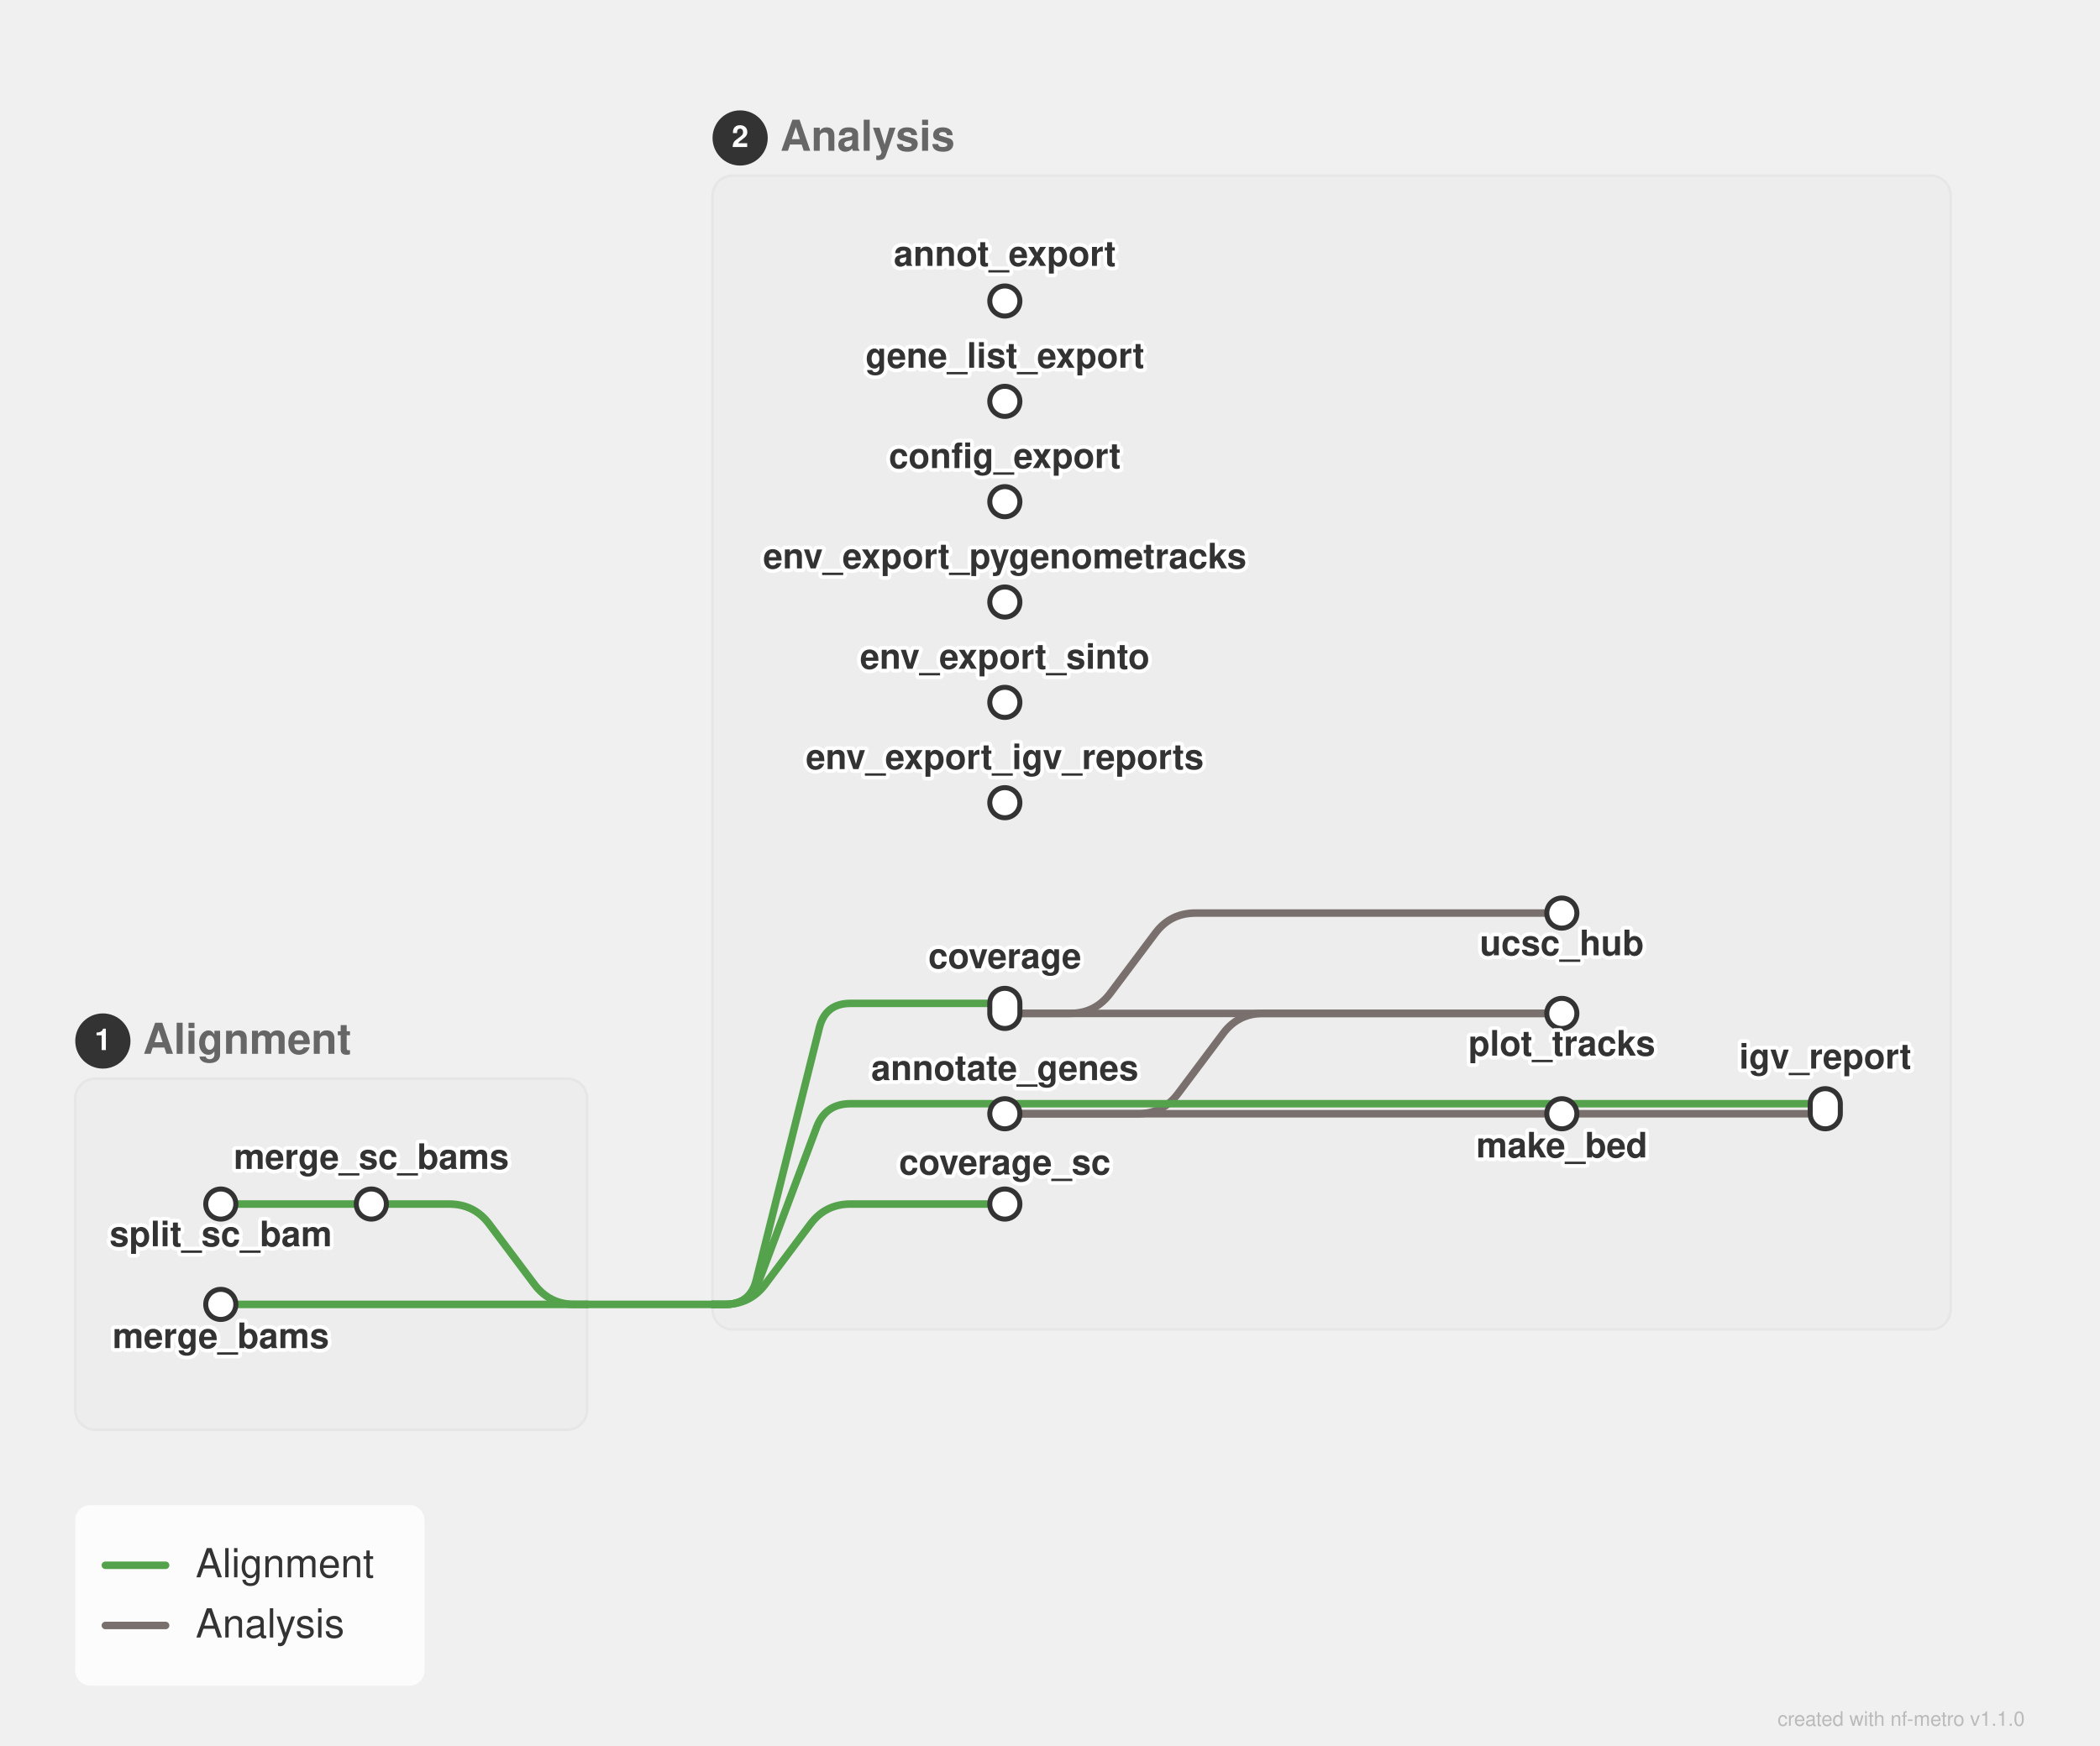
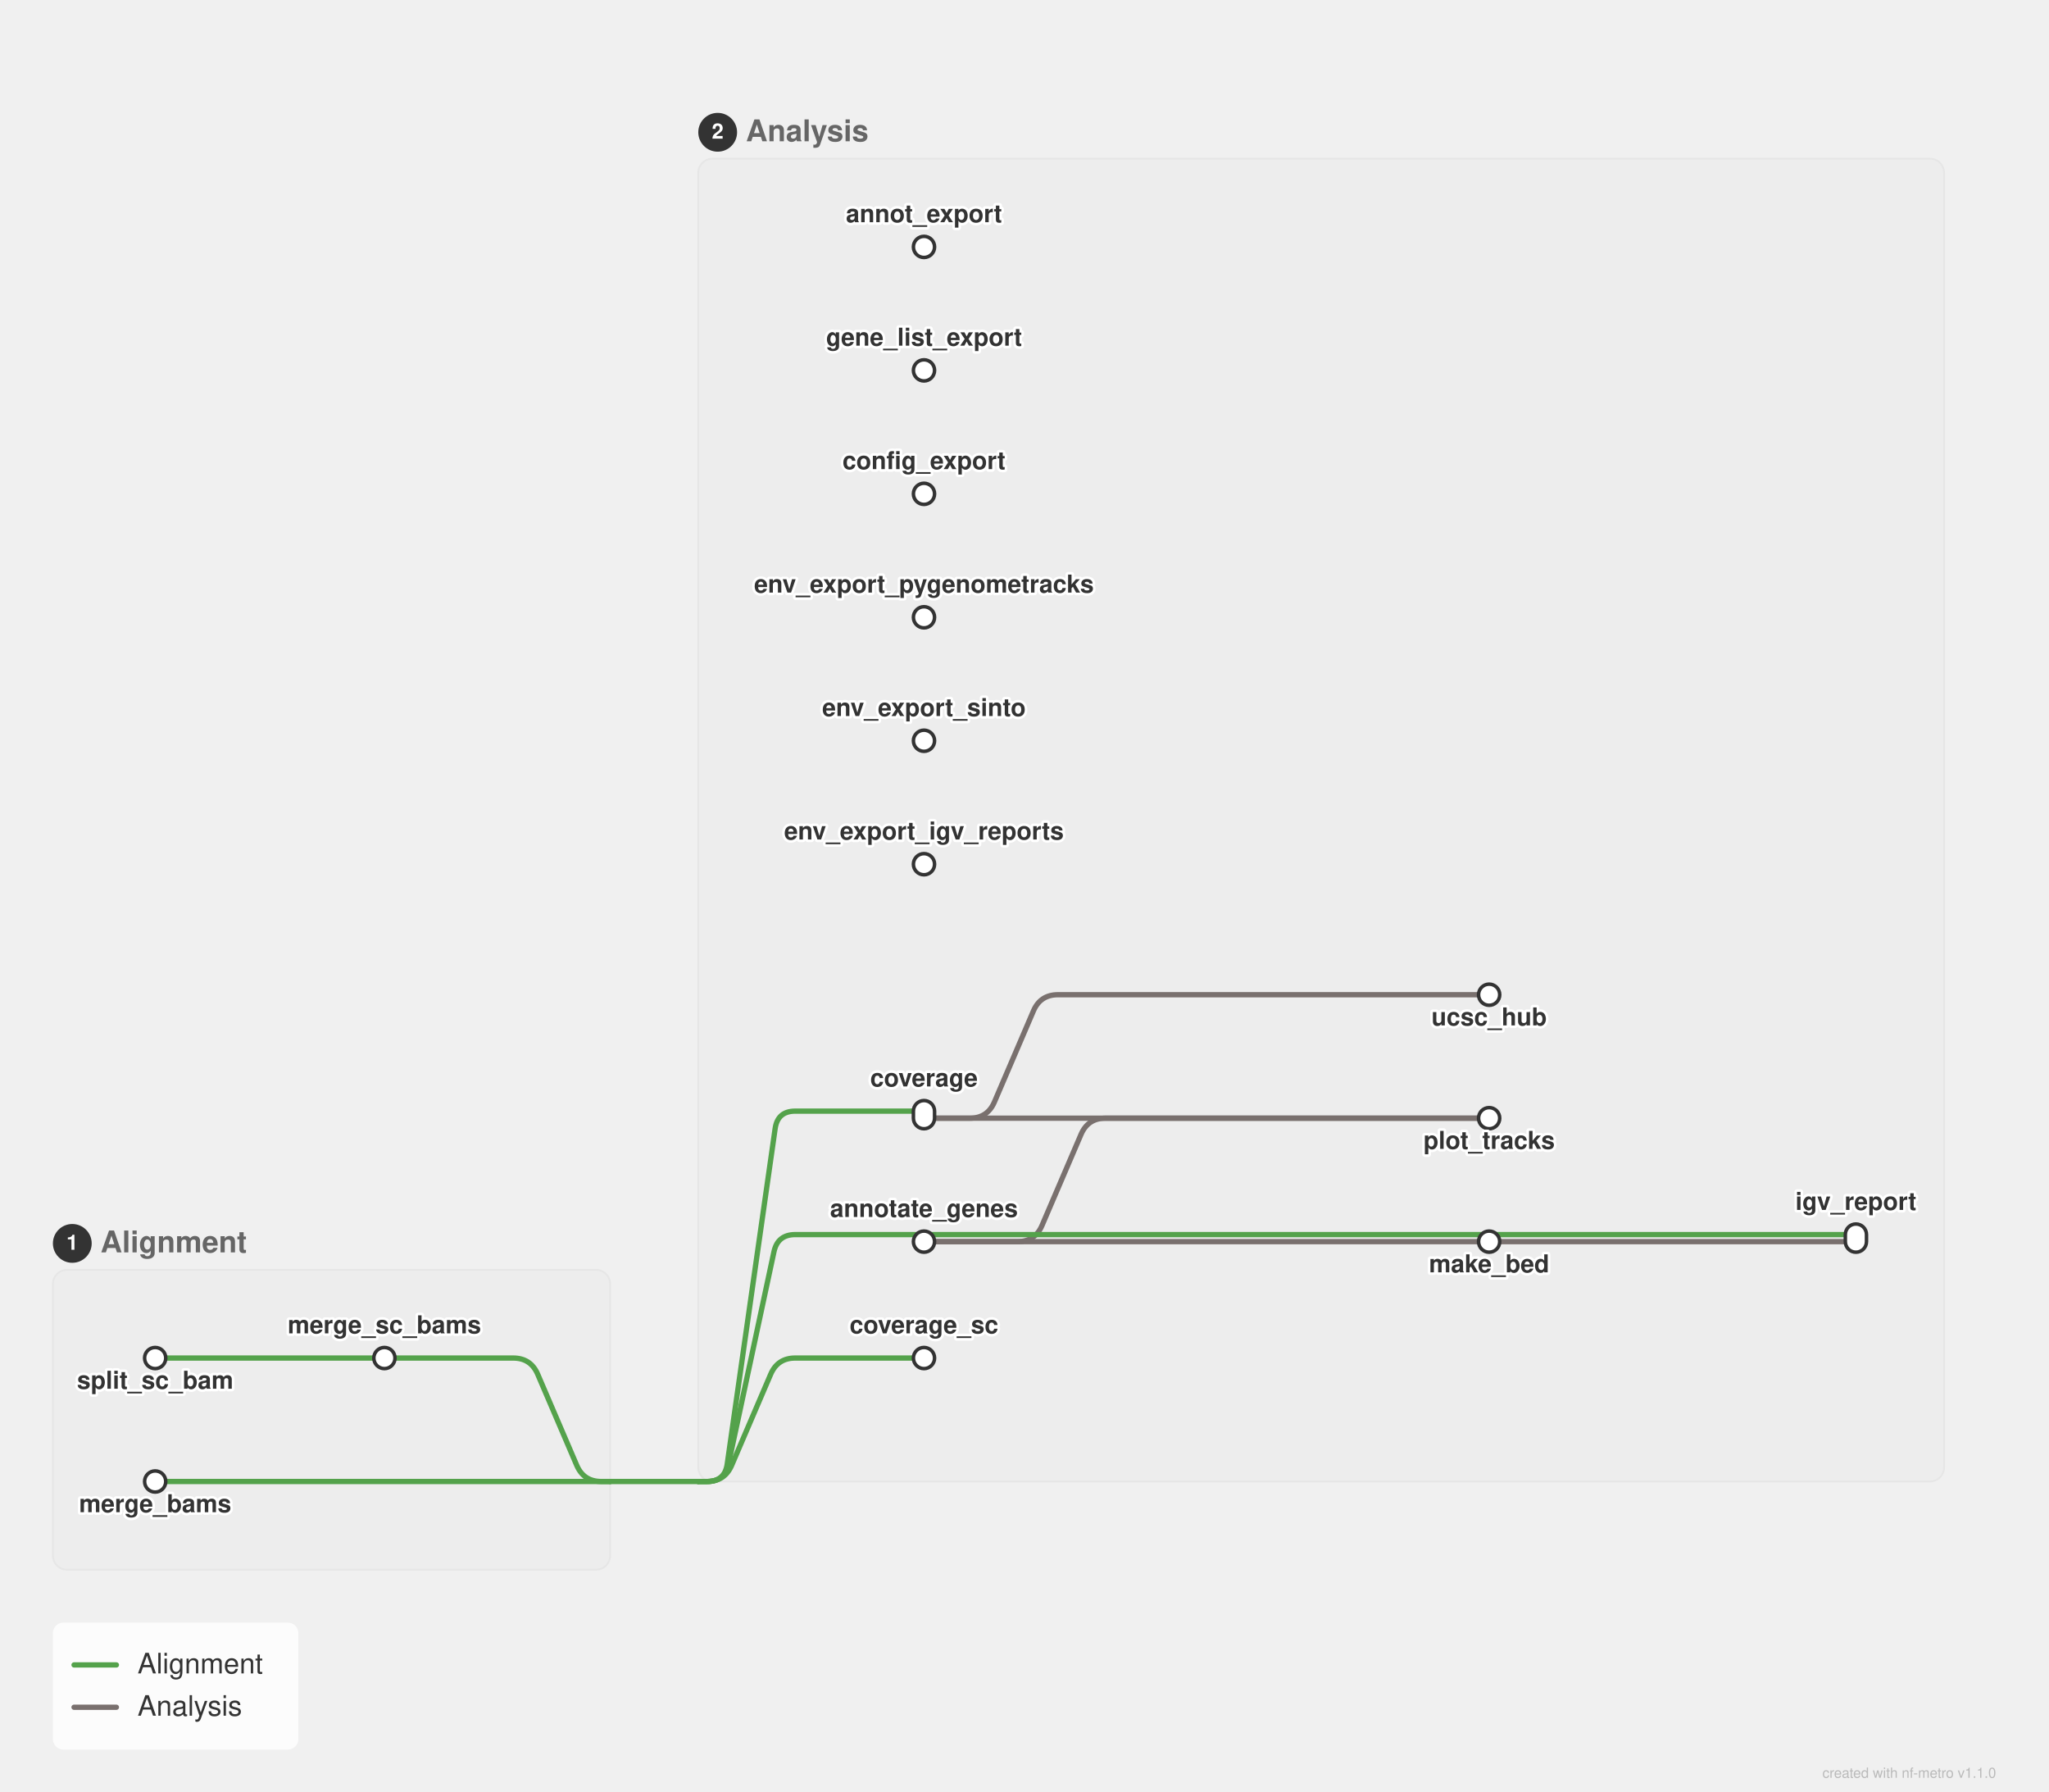
- <svg xmlns="http://www.w3.org/2000/svg" width="837" height="696" viewBox="0 0 837 696">
+ <svg xmlns="http://www.w3.org/2000/svg" width="1162" height="1016" viewBox="0 0 1162 1016">
  <defs>
</defs>
  <style>.nf-metro-title { fill: var(--nfm-map-title-color, #111111); }
.nf-metro-station-label { fill: var(--nfm-map-label-color, #333333); }
.nf-metro-section-box { fill: var(--nfm-map-section-fill, #ededed); stroke: var(--nfm-map-section-stroke, #e6e6e6); }
.nf-metro-section-label { fill: var(--nfm-map-section-label-color, #666666); }
.nf-metro-group-label { fill: var(--nfm-map-section-label-color, #666666); }
.nf-metro-group-underline { stroke: var(--nfm-map-section-label-color, #666666); }
.nf-metro-legend-bg { fill: var(--nfm-map-legend-bg, rgba(255, 255, 255, 0.8)); }
.nf-metro-legend-text { fill: var(--nfm-map-legend-text-color, #333333); }
.nf-metro-marker-stroke { stroke: var(--nfm-map-marker-stroke, #333333); }
.nf-metro-label-halo { fill: var(--nfm-map-bg, #ffffff); stroke: var(--nfm-map-bg, #ffffff); }</style>
  <style>@media (prefers-color-scheme: dark) {
    .nf-metro-section-label { fill: #d0d0d0; }
    .nf-metro-section-num-circle { fill: #777777; }
    .nf-metro-title { fill: #ffffff; }
}
</style>
-   <rect x="30.0" y="430.0" width="204.0" height="140.0" rx="8" ry="8" fill="#ededed" stroke="#e6e6e6" stroke-width="1.0" class="nf-metro-section-box" data-section-id="align" data-section-lines="align" />
-   <circle cx="41.0" cy="415.0" r="11" fill="#333333" class="nf-metro-section-num-circle" data-section-id="align" />
-   <text x="41.0" y="415.0" font-size="12" fill="#ffffff" font-family="'Helvetica Neue', Helvetica, Arial, sans-serif" font-weight="bold" text-anchor="middle" dy="0.3em" data-section-id="align">1</text>
-   <text x="57.0" y="415.0" font-size="17.0" fill="#666666" font-family="'Helvetica Neue', Helvetica, Arial, sans-serif" font-weight="bold" dy="0.3em" class="nf-metro-section-label" data-section-id="align">Alignment</text>
-   <rect x="284.0" y="70.0" width="493.5" height="460.0" rx="8" ry="8" fill="#ededed" stroke="#e6e6e6" stroke-width="1.0" class="nf-metro-section-box" data-section-id="generic" data-section-lines="align,generic" />
-   <circle cx="295.0" cy="55.0" r="11" fill="#333333" class="nf-metro-section-num-circle" data-section-id="generic" />
-   <text x="295.0" y="55.0" font-size="12" fill="#ffffff" font-family="'Helvetica Neue', Helvetica, Arial, sans-serif" font-weight="bold" text-anchor="middle" dy="0.3em" data-section-id="generic">2</text>
-   <text x="311.0" y="55.0" font-size="17.0" fill="#666666" font-family="'Helvetica Neue', Helvetica, Arial, sans-serif" font-weight="bold" dy="0.3em" class="nf-metro-section-label" data-section-id="generic">Analysis</text>
-   <path d="M400.5,404.0 L622.5,404.0" stroke="#79706E" stroke-width="3.0" stroke-linecap="round" class="metro-line-generic" data-line-id="generic" />
-   <path d="M400.5,404.0 L426.5,404.0 Q436.5,404.0,442.5,396.0 L460.5,372.0 Q466.5,364.0,476.5,364.0 L622.5,364.0" stroke="#79706E" stroke-width="3.0" fill="none" stroke-linecap="round" stroke-linejoin="round" class="metro-line-generic" data-line-id="generic" />
-   <path d="M400.5,444.0 L453.5,444.0 Q463.5,444.0,469.5,436.0 L487.5,412.0 Q493.5,404.0,503.5,404.0 L622.5,404.0" stroke="#79706E" stroke-width="3.0" fill="none" stroke-linecap="round" stroke-linejoin="round" class="metro-line-generic" data-line-id="generic" />
-   <path d="M400.5,444.0 L622.5,444.0" stroke="#79706E" stroke-width="3.0" stroke-linecap="round" class="metro-line-generic" data-line-id="generic" />
-   <path d="M622.5,444.0 L727.5,444.0" stroke="#79706E" stroke-width="3.0" stroke-linecap="round" class="metro-line-generic" data-line-id="generic" />
-   <path d="M88.0,480.0 L148.0,480.0" stroke="#54A24B" stroke-width="3.0" stroke-linecap="round" class="metro-line-align" data-line-id="align" />
-   <path d="M88.0,520.0 L234.0,520.0" stroke="#54A24B" stroke-width="3.0" stroke-linecap="round" class="metro-line-align" data-line-id="align" />
-   <path d="M284.0,520.0 L289.0,520.0 Q299.0,520.0,301.425,510.299 L326.575,409.701 Q329.0,400.0,339.0,400.0 L400.5,400.0" stroke="#54A24B" stroke-width="3.0" fill="none" stroke-linecap="round" stroke-linejoin="round" class="metro-line-align" data-line-id="align" />
-   <path d="M284.0,520.0 L289.0,520.0 Q299.0,520.0,302.511,510.637 L325.489,449.363 Q329.0,440.0,339.0,440.0 L727.5,440.0" stroke="#54A24B" stroke-width="3.0" fill="none" stroke-linecap="round" stroke-linejoin="round" class="metro-line-align" data-line-id="align" />
-   <path d="M148.0,480.0 L179.0,480.0 Q189.0,480.0,195.0,488.0 L213.0,512.0 Q219.0,520.0,229.0,520.0 L234.0,520.0" stroke="#54A24B" stroke-width="3.0" fill="none" stroke-linecap="round" stroke-linejoin="round" class="metro-line-align" data-line-id="align" />
-   <path d="M284.0,520.0 L289.0,520.0 Q299.0,520.0,305.0,512.0 L323.0,488.0 Q329.0,480.0,339.0,480.0 L400.5,480.0" stroke="#54A24B" stroke-width="3.0" fill="none" stroke-linecap="round" stroke-linejoin="round" class="metro-line-align" data-line-id="align" />
-   <path d="M234.0,520.0 L284.0,520.0" stroke="#54A24B" stroke-width="3.0" stroke-linecap="round" class="metro-line-align" data-line-id="align" />
-   <g class="nf-metro-station-group" data-node-id="n0" data-node-cx="88.0" data-node-cy="520.0" data-node-r="6.0" data-node-groups="align" data-node-region="align" data-node-w="12.0" data-node-h="12.0" data-node-rx="6.0">
-     <rect x="82.0" y="514.0" width="12.0" height="12.0" rx="6.0" ry="6.0" fill="#ffffff" stroke="#333333" stroke-width="2.0" class="nf-metro-station" data-station-id="n0" data-station-lines="align" data-station-label="merge_bams" data-section-id="align" data-section-name="Alignment" />
+   <rect x="30.0" y="720.0" width="316.0" height="170.0" rx="8" ry="8" fill="#ededed" stroke="#e6e6e6" stroke-width="1.0" class="nf-metro-section-box" data-section-id="align" data-section-lines="align" />
+   <circle cx="41.0" cy="705.0" r="11" fill="#333333" class="nf-metro-section-num-circle" data-section-id="align" />
+   <text x="41.0" y="705.0" font-size="12" fill="#ffffff" font-family="'Helvetica Neue', Helvetica, Arial, sans-serif" font-weight="bold" text-anchor="middle" dy="0.3em" data-section-id="align">1</text>
+   <text x="57.0" y="705.0" font-size="17.0" fill="#666666" font-family="'Helvetica Neue', Helvetica, Arial, sans-serif" font-weight="bold" dy="0.3em" class="nf-metro-section-label" data-section-id="align">Alignment</text>
+   <rect x="396.0" y="90.0" width="706.5" height="750.0" rx="8" ry="8" fill="#ededed" stroke="#e6e6e6" stroke-width="1.0" class="nf-metro-section-box" data-section-id="generic" data-section-lines="align,generic" />
+   <circle cx="407.0" cy="75.0" r="11" fill="#333333" class="nf-metro-section-num-circle" data-section-id="generic" />
+   <text x="407.0" y="75.0" font-size="12" fill="#ffffff" font-family="'Helvetica Neue', Helvetica, Arial, sans-serif" font-weight="bold" text-anchor="middle" dy="0.3em" data-section-id="generic">2</text>
+   <text x="423.0" y="75.0" font-size="17.0" fill="#666666" font-family="'Helvetica Neue', Helvetica, Arial, sans-serif" font-weight="bold" dy="0.3em" class="nf-metro-section-label" data-section-id="generic">Analysis</text>
+   <path d="M524.0,634.0 L844.5,634.0" stroke="#79706E" stroke-width="3.0" stroke-linecap="round" class="metro-line-generic" data-line-id="generic" />
+   <path d="M524.0,634.0 L550.0,634.0 Q560.0,634.0,563.939,624.809 L586.061,573.191 Q590.0,564.0,600.0,564.0 L844.5,564.0" stroke="#79706E" stroke-width="3.0" fill="none" stroke-linecap="round" stroke-linejoin="round" class="metro-line-generic" data-line-id="generic" />
+   <path d="M524.0,704.0 L577.0,704.0 Q587.0,704.0,590.939,694.809 L613.061,643.191 Q617.0,634.0,627.0,634.0 L844.5,634.0" stroke="#79706E" stroke-width="3.0" fill="none" stroke-linecap="round" stroke-linejoin="round" class="metro-line-generic" data-line-id="generic" />
+   <path d="M524.0,704.0 L844.5,704.0" stroke="#79706E" stroke-width="3.0" stroke-linecap="round" class="metro-line-generic" data-line-id="generic" />
+   <path d="M844.5,704.0 L1052.5,704.0" stroke="#79706E" stroke-width="3.0" stroke-linecap="round" class="metro-line-generic" data-line-id="generic" />
+   <path d="M88.0,770.0 L218.0,770.0" stroke="#54A24B" stroke-width="3.0" stroke-linecap="round" class="metro-line-align" data-line-id="align" />
+   <path d="M88.0,840.0 L346.0,840.0" stroke="#54A24B" stroke-width="3.0" stroke-linecap="round" class="metro-line-align" data-line-id="align" />
+   <path d="M396.0,840.0 L401.0,840.0 Q411.0,840.0,412.414,830.101 L439.586,639.899 Q441.0,630.0,451.0,630.0 L524.0,630.0" stroke="#54A24B" stroke-width="3.0" fill="none" stroke-linecap="round" stroke-linejoin="round" class="metro-line-align" data-line-id="align" />
+   <path d="M396.0,840.0 L401.0,840.0 Q411.0,840.0,413.095,830.222 L438.905,709.778 Q441.0,700.0,451.0,700.0 L1052.5,700.0" stroke="#54A24B" stroke-width="3.0" fill="none" stroke-linecap="round" stroke-linejoin="round" class="metro-line-align" data-line-id="align" />
+   <path d="M218.0,770.0 L291.0,770.0 Q301.0,770.0,304.939,779.191 L327.061,830.809 Q331.0,840.0,341.0,840.0 L346.0,840.0" stroke="#54A24B" stroke-width="3.0" fill="none" stroke-linecap="round" stroke-linejoin="round" class="metro-line-align" data-line-id="align" />
+   <path d="M396.0,840.0 L401.0,840.0 Q411.0,840.0,414.939,830.809 L437.061,779.191 Q441.0,770.0,451.0,770.0 L524.0,770.0" stroke="#54A24B" stroke-width="3.0" fill="none" stroke-linecap="round" stroke-linejoin="round" class="metro-line-align" data-line-id="align" />
+   <path d="M346.0,840.0 L396.0,840.0" stroke="#54A24B" stroke-width="3.0" stroke-linecap="round" class="metro-line-align" data-line-id="align" />
+   <g class="nf-metro-station-group" data-node-id="n0" data-node-cx="88.0" data-node-cy="840.0" data-node-r="6.0" data-node-groups="align" data-node-region="align" data-node-w="12.0" data-node-h="12.0" data-node-rx="6.0">
+     <rect x="82.0" y="834.0" width="12.0" height="12.0" rx="6.0" ry="6.0" fill="#ffffff" stroke="#333333" stroke-width="2.0" class="nf-metro-station" data-station-id="n0" data-station-lines="align" data-station-label="merge_bams" data-section-id="align" data-section-name="Alignment" />
  </g>
-   <g class="nf-metro-station-group" data-node-id="n8" data-node-cx="88.0" data-node-cy="480.0" data-node-r="6.0" data-node-groups="align" data-node-region="align" data-node-w="12.0" data-node-h="12.0" data-node-rx="6.0">
-     <rect x="82.0" y="474.0" width="12.0" height="12.0" rx="6.0" ry="6.0" fill="#ffffff" stroke="#333333" stroke-width="2.0" class="nf-metro-station" data-station-id="n8" data-station-lines="align" data-station-label="split_sc_bam" data-section-id="align" data-section-name="Alignment" />
+   <g class="nf-metro-station-group" data-node-id="n8" data-node-cx="88.0" data-node-cy="770.0" data-node-r="6.0" data-node-groups="align" data-node-region="align" data-node-w="12.0" data-node-h="12.0" data-node-rx="6.0">
+     <rect x="82.0" y="764.0" width="12.0" height="12.0" rx="6.0" ry="6.0" fill="#ffffff" stroke="#333333" stroke-width="2.0" class="nf-metro-station" data-station-id="n8" data-station-lines="align" data-station-label="split_sc_bam" data-section-id="align" data-section-name="Alignment" />
  </g>
-   <g class="nf-metro-station-group" data-node-id="n9" data-node-cx="148.0" data-node-cy="480.0" data-node-r="6.0" data-node-groups="align" data-node-region="align" data-node-w="12.0" data-node-h="12.0" data-node-rx="6.0">
-     <rect x="142.0" y="474.0" width="12.0" height="12.0" rx="6.0" ry="6.0" fill="#ffffff" stroke="#333333" stroke-width="2.0" class="nf-metro-station" data-station-id="n9" data-station-lines="align" data-station-label="merge_sc_bams" data-section-id="align" data-section-name="Alignment" />
+   <g class="nf-metro-station-group" data-node-id="n9" data-node-cx="218.0" data-node-cy="770.0" data-node-r="6.0" data-node-groups="align" data-node-region="align" data-node-w="12.0" data-node-h="12.0" data-node-rx="6.0">
+     <rect x="212.0" y="764.0" width="12.0" height="12.0" rx="6.0" ry="6.0" fill="#ffffff" stroke="#333333" stroke-width="2.0" class="nf-metro-station" data-station-id="n9" data-station-lines="align" data-station-label="merge_sc_bams" data-section-id="align" data-section-name="Alignment" />
  </g>
-   <g class="nf-metro-station-group" data-node-id="n1" data-node-cx="400.5" data-node-cy="402.0" data-node-r="6.0" data-node-groups="align,generic" data-node-region="generic" data-node-w="12.0" data-node-h="16.0" data-node-rx="6.0">
-     <rect x="394.5" y="394.0" width="12.0" height="16.0" rx="6.0" ry="6.0" fill="#ffffff" stroke="#333333" stroke-width="2.0" class="nf-metro-station" data-station-id="n1" data-station-lines="align,generic" data-station-label="coverage" data-section-id="generic" data-section-name="Analysis" />
+   <g class="nf-metro-station-group" data-node-id="n1" data-node-cx="524.0" data-node-cy="632.0" data-node-r="6.0" data-node-groups="align,generic" data-node-region="generic" data-node-w="12.0" data-node-h="16.0" data-node-rx="6.0">
+     <rect x="518.0" y="624.0" width="12.0" height="16.0" rx="6.0" ry="6.0" fill="#ffffff" stroke="#333333" stroke-width="2.0" class="nf-metro-station" data-station-id="n1" data-station-lines="align,generic" data-station-label="coverage" data-section-id="generic" data-section-name="Analysis" />
  </g>
-   <g class="nf-metro-station-group" data-node-id="n2" data-node-cx="400.5" data-node-cy="444.0" data-node-r="6.0" data-node-groups="generic" data-node-region="generic" data-node-w="12.0" data-node-h="12.0" data-node-rx="6.0">
-     <rect x="394.5" y="438.0" width="12.0" height="12.0" rx="6.0" ry="6.0" fill="#ffffff" stroke="#333333" stroke-width="2.0" class="nf-metro-station" data-station-id="n2" data-station-lines="generic" data-station-label="annotate_genes" data-section-id="generic" data-section-name="Analysis" />
+   <g class="nf-metro-station-group" data-node-id="n2" data-node-cx="524.0" data-node-cy="704.0" data-node-r="6.0" data-node-groups="generic" data-node-region="generic" data-node-w="12.0" data-node-h="12.0" data-node-rx="6.0">
+     <rect x="518.0" y="698.0" width="12.0" height="12.0" rx="6.0" ry="6.0" fill="#ffffff" stroke="#333333" stroke-width="2.0" class="nf-metro-station" data-station-id="n2" data-station-lines="generic" data-station-label="annotate_genes" data-section-id="generic" data-section-name="Analysis" />
  </g>
-   <g class="nf-metro-station-group" data-node-id="n3" data-node-cx="622.5" data-node-cy="404.0" data-node-r="6.0" data-node-groups="generic" data-node-region="generic" data-node-w="12.0" data-node-h="12.0" data-node-rx="6.0">
-     <rect x="616.5" y="398.0" width="12.0" height="12.0" rx="6.0" ry="6.0" fill="#ffffff" stroke="#333333" stroke-width="2.0" class="nf-metro-station" data-station-id="n3" data-station-lines="generic" data-station-label="plot_tracks" data-section-id="generic" data-section-name="Analysis" />
+   <g class="nf-metro-station-group" data-node-id="n3" data-node-cx="844.5" data-node-cy="634.0" data-node-r="6.0" data-node-groups="generic" data-node-region="generic" data-node-w="12.0" data-node-h="12.0" data-node-rx="6.0">
+     <rect x="838.5" y="628.0" width="12.0" height="12.0" rx="6.0" ry="6.0" fill="#ffffff" stroke="#333333" stroke-width="2.0" class="nf-metro-station" data-station-id="n3" data-station-lines="generic" data-station-label="plot_tracks" data-section-id="generic" data-section-name="Analysis" />
  </g>
-   <g class="nf-metro-station-group" data-node-id="n4" data-node-cx="622.5" data-node-cy="364.0" data-node-r="6.0" data-node-groups="generic" data-node-region="generic" data-node-w="12.0" data-node-h="12.0" data-node-rx="6.0">
-     <rect x="616.5" y="358.0" width="12.0" height="12.0" rx="6.0" ry="6.0" fill="#ffffff" stroke="#333333" stroke-width="2.0" class="nf-metro-station" data-station-id="n4" data-station-lines="generic" data-station-label="ucsc_hub" data-section-id="generic" data-section-name="Analysis" />
+   <g class="nf-metro-station-group" data-node-id="n4" data-node-cx="844.5" data-node-cy="564.0" data-node-r="6.0" data-node-groups="generic" data-node-region="generic" data-node-w="12.0" data-node-h="12.0" data-node-rx="6.0">
+     <rect x="838.5" y="558.0" width="12.0" height="12.0" rx="6.0" ry="6.0" fill="#ffffff" stroke="#333333" stroke-width="2.0" class="nf-metro-station" data-station-id="n4" data-station-lines="generic" data-station-label="ucsc_hub" data-section-id="generic" data-section-name="Analysis" />
  </g>
-   <g class="nf-metro-station-group" data-node-id="n5" data-node-cx="400.5" data-node-cy="120.0" data-node-r="6.0" data-node-groups="" data-node-region="generic" data-node-w="12.0" data-node-h="12.0" data-node-rx="6.0">
-     <rect x="394.5" y="114.0" width="12.0" height="12.0" rx="6.0" ry="6.0" fill="#ffffff" stroke="#333333" stroke-width="2.0" class="nf-metro-station" data-station-id="n5" data-station-lines="" data-station-label="annot_export" data-section-id="generic" data-section-name="Analysis" />
+   <g class="nf-metro-station-group" data-node-id="n5" data-node-cx="524.0" data-node-cy="140.0" data-node-r="6.0" data-node-groups="" data-node-region="generic" data-node-w="12.0" data-node-h="12.0" data-node-rx="6.0">
+     <rect x="518.0" y="134.0" width="12.0" height="12.0" rx="6.0" ry="6.0" fill="#ffffff" stroke="#333333" stroke-width="2.0" class="nf-metro-station" data-station-id="n5" data-station-lines="" data-station-label="annot_export" data-section-id="generic" data-section-name="Analysis" />
  </g>
-   <g class="nf-metro-station-group" data-node-id="n6" data-node-cx="400.5" data-node-cy="160.0" data-node-r="6.0" data-node-groups="" data-node-region="generic" data-node-w="12.0" data-node-h="12.0" data-node-rx="6.0">
-     <rect x="394.5" y="154.0" width="12.0" height="12.0" rx="6.0" ry="6.0" fill="#ffffff" stroke="#333333" stroke-width="2.0" class="nf-metro-station" data-station-id="n6" data-station-lines="" data-station-label="gene_list_export" data-section-id="generic" data-section-name="Analysis" />
+   <g class="nf-metro-station-group" data-node-id="n6" data-node-cx="524.0" data-node-cy="210.0" data-node-r="6.0" data-node-groups="" data-node-region="generic" data-node-w="12.0" data-node-h="12.0" data-node-rx="6.0">
+     <rect x="518.0" y="204.0" width="12.0" height="12.0" rx="6.0" ry="6.0" fill="#ffffff" stroke="#333333" stroke-width="2.0" class="nf-metro-station" data-station-id="n6" data-station-lines="" data-station-label="gene_list_export" data-section-id="generic" data-section-name="Analysis" />
  </g>
-   <g class="nf-metro-station-group" data-node-id="n7" data-node-cx="400.5" data-node-cy="200.0" data-node-r="6.0" data-node-groups="" data-node-region="generic" data-node-w="12.0" data-node-h="12.0" data-node-rx="6.0">
-     <rect x="394.5" y="194.0" width="12.0" height="12.0" rx="6.0" ry="6.0" fill="#ffffff" stroke="#333333" stroke-width="2.0" class="nf-metro-station" data-station-id="n7" data-station-lines="" data-station-label="config_export" data-section-id="generic" data-section-name="Analysis" />
+   <g class="nf-metro-station-group" data-node-id="n7" data-node-cx="524.0" data-node-cy="280.0" data-node-r="6.0" data-node-groups="" data-node-region="generic" data-node-w="12.0" data-node-h="12.0" data-node-rx="6.0">
+     <rect x="518.0" y="274.0" width="12.0" height="12.0" rx="6.0" ry="6.0" fill="#ffffff" stroke="#333333" stroke-width="2.0" class="nf-metro-station" data-station-id="n7" data-station-lines="" data-station-label="config_export" data-section-id="generic" data-section-name="Analysis" />
  </g>
-   <g class="nf-metro-station-group" data-node-id="n10" data-node-cx="400.5" data-node-cy="480.0" data-node-r="6.0" data-node-groups="align" data-node-region="generic" data-node-w="12.0" data-node-h="12.0" data-node-rx="6.0">
-     <rect x="394.5" y="474.0" width="12.0" height="12.0" rx="6.0" ry="6.0" fill="#ffffff" stroke="#333333" stroke-width="2.0" class="nf-metro-station" data-station-id="n10" data-station-lines="align" data-station-label="coverage_sc" data-section-id="generic" data-section-name="Analysis" />
+   <g class="nf-metro-station-group" data-node-id="n10" data-node-cx="524.0" data-node-cy="770.0" data-node-r="6.0" data-node-groups="align" data-node-region="generic" data-node-w="12.0" data-node-h="12.0" data-node-rx="6.0">
+     <rect x="518.0" y="764.0" width="12.0" height="12.0" rx="6.0" ry="6.0" fill="#ffffff" stroke="#333333" stroke-width="2.0" class="nf-metro-station" data-station-id="n10" data-station-lines="align" data-station-label="coverage_sc" data-section-id="generic" data-section-name="Analysis" />
  </g>
-   <g class="nf-metro-station-group" data-node-id="n11" data-node-cx="622.5" data-node-cy="444.0" data-node-r="6.0" data-node-groups="generic" data-node-region="generic" data-node-w="12.0" data-node-h="12.0" data-node-rx="6.0">
-     <rect x="616.5" y="438.0" width="12.0" height="12.0" rx="6.0" ry="6.0" fill="#ffffff" stroke="#333333" stroke-width="2.0" class="nf-metro-station" data-station-id="n11" data-station-lines="generic" data-station-label="make_bed" data-section-id="generic" data-section-name="Analysis" />
+   <g class="nf-metro-station-group" data-node-id="n11" data-node-cx="844.5" data-node-cy="704.0" data-node-r="6.0" data-node-groups="generic" data-node-region="generic" data-node-w="12.0" data-node-h="12.0" data-node-rx="6.0">
+     <rect x="838.5" y="698.0" width="12.0" height="12.0" rx="6.0" ry="6.0" fill="#ffffff" stroke="#333333" stroke-width="2.0" class="nf-metro-station" data-station-id="n11" data-station-lines="generic" data-station-label="make_bed" data-section-id="generic" data-section-name="Analysis" />
  </g>
-   <g class="nf-metro-station-group" data-node-id="n12" data-node-cx="727.5" data-node-cy="442.0" data-node-r="6.0" data-node-groups="align,generic" data-node-region="generic" data-node-w="12.0" data-node-h="16.0" data-node-rx="6.0">
-     <rect x="721.5" y="434.0" width="12.0" height="16.0" rx="6.0" ry="6.0" fill="#ffffff" stroke="#333333" stroke-width="2.0" class="nf-metro-station" data-station-id="n12" data-station-lines="align,generic" data-station-label="igv_report" data-section-id="generic" data-section-name="Analysis" />
+   <g class="nf-metro-station-group" data-node-id="n12" data-node-cx="1052.5" data-node-cy="702.0" data-node-r="6.0" data-node-groups="align,generic" data-node-region="generic" data-node-w="12.0" data-node-h="16.0" data-node-rx="6.0">
+     <rect x="1046.5" y="694.0" width="12.0" height="16.0" rx="6.0" ry="6.0" fill="#ffffff" stroke="#333333" stroke-width="2.0" class="nf-metro-station" data-station-id="n12" data-station-lines="align,generic" data-station-label="igv_report" data-section-id="generic" data-section-name="Analysis" />
  </g>
-   <g class="nf-metro-station-group" data-node-id="n13" data-node-cx="400.5" data-node-cy="240.0" data-node-r="6.0" data-node-groups="" data-node-region="generic" data-node-w="12.0" data-node-h="12.0" data-node-rx="6.0">
-     <rect x="394.5" y="234.0" width="12.0" height="12.0" rx="6.0" ry="6.0" fill="#ffffff" stroke="#333333" stroke-width="2.0" class="nf-metro-station" data-station-id="n13" data-station-lines="" data-station-label="env_export_pygenometracks" data-section-id="generic" data-section-name="Analysis" />
+   <g class="nf-metro-station-group" data-node-id="n13" data-node-cx="524.0" data-node-cy="350.0" data-node-r="6.0" data-node-groups="" data-node-region="generic" data-node-w="12.0" data-node-h="12.0" data-node-rx="6.0">
+     <rect x="518.0" y="344.0" width="12.0" height="12.0" rx="6.0" ry="6.0" fill="#ffffff" stroke="#333333" stroke-width="2.0" class="nf-metro-station" data-station-id="n13" data-station-lines="" data-station-label="env_export_pygenometracks" data-section-id="generic" data-section-name="Analysis" />
  </g>
-   <g class="nf-metro-station-group" data-node-id="n14" data-node-cx="400.5" data-node-cy="280.0" data-node-r="6.0" data-node-groups="" data-node-region="generic" data-node-w="12.0" data-node-h="12.0" data-node-rx="6.0">
-     <rect x="394.5" y="274.0" width="12.0" height="12.0" rx="6.0" ry="6.0" fill="#ffffff" stroke="#333333" stroke-width="2.0" class="nf-metro-station" data-station-id="n14" data-station-lines="" data-station-label="env_export_sinto" data-section-id="generic" data-section-name="Analysis" />
+   <g class="nf-metro-station-group" data-node-id="n14" data-node-cx="524.0" data-node-cy="420.0" data-node-r="6.0" data-node-groups="" data-node-region="generic" data-node-w="12.0" data-node-h="12.0" data-node-rx="6.0">
+     <rect x="518.0" y="414.0" width="12.0" height="12.0" rx="6.0" ry="6.0" fill="#ffffff" stroke="#333333" stroke-width="2.0" class="nf-metro-station" data-station-id="n14" data-station-lines="" data-station-label="env_export_sinto" data-section-id="generic" data-section-name="Analysis" />
  </g>
-   <g class="nf-metro-station-group" data-node-id="n15" data-node-cx="400.5" data-node-cy="320.0" data-node-r="6.0" data-node-groups="" data-node-region="generic" data-node-w="12.0" data-node-h="12.0" data-node-rx="6.0">
-     <rect x="394.5" y="314.0" width="12.0" height="12.0" rx="6.0" ry="6.0" fill="#ffffff" stroke="#333333" stroke-width="2.0" class="nf-metro-station" data-station-id="n15" data-station-lines="" data-station-label="env_export_igv_reports" data-section-id="generic" data-section-name="Analysis" />
+   <g class="nf-metro-station-group" data-node-id="n15" data-node-cx="524.0" data-node-cy="490.0" data-node-r="6.0" data-node-groups="" data-node-region="generic" data-node-w="12.0" data-node-h="12.0" data-node-rx="6.0">
+     <rect x="518.0" y="484.0" width="12.0" height="12.0" rx="6.0" ry="6.0" fill="#ffffff" stroke="#333333" stroke-width="2.0" class="nf-metro-station" data-station-id="n15" data-station-lines="" data-station-label="env_export_igv_reports" data-section-id="generic" data-section-name="Analysis" />
  </g>
-   <text x="88.0" y="490.4" font-size="14.0" fill="#ffffff" stroke="#ffffff" stroke-width="3.0" stroke-linejoin="round" font-family="'Helvetica Neue', Helvetica, Arial, sans-serif" font-weight="bold" aria-hidden="true" class="nf-metro-label-halo" text-anchor="middle" dominant-baseline="hanging">split_sc_bam</text>
-   <text x="88.0" y="490.4" font-size="14.0" fill="#333333" font-family="'Helvetica Neue', Helvetica, Arial, sans-serif" font-weight="bold" text-anchor="middle" dominant-baseline="hanging" data-station-id="n8" class="nf-metro-station-label">split_sc_bam</text>
-   <text x="400.5" y="106.0" font-size="14.0" fill="#ffffff" stroke="#ffffff" stroke-width="3.0" stroke-linejoin="round" font-family="'Helvetica Neue', Helvetica, Arial, sans-serif" font-weight="bold" aria-hidden="true" class="nf-metro-label-halo" text-anchor="middle" dominant-baseline="auto">annot_export</text>
-   <text x="400.5" y="106.0" font-size="14.0" fill="#333333" font-family="'Helvetica Neue', Helvetica, Arial, sans-serif" font-weight="bold" text-anchor="middle" dominant-baseline="auto" data-station-id="n5" class="nf-metro-station-label">annot_export</text>
-   <text x="400.5" y="146.6" font-size="14.0" fill="#ffffff" stroke="#ffffff" stroke-width="3.0" stroke-linejoin="round" font-family="'Helvetica Neue', Helvetica, Arial, sans-serif" font-weight="bold" aria-hidden="true" class="nf-metro-label-halo" text-anchor="middle" dominant-baseline="auto">gene_list_export</text>
-   <text x="400.5" y="146.6" font-size="14.0" fill="#333333" font-family="'Helvetica Neue', Helvetica, Arial, sans-serif" font-weight="bold" text-anchor="middle" dominant-baseline="auto" data-station-id="n6" class="nf-metro-station-label">gene_list_export</text>
-   <text x="400.5" y="186.6" font-size="14.0" fill="#ffffff" stroke="#ffffff" stroke-width="3.0" stroke-linejoin="round" font-family="'Helvetica Neue', Helvetica, Arial, sans-serif" font-weight="bold" aria-hidden="true" class="nf-metro-label-halo" text-anchor="middle" dominant-baseline="auto">config_export</text>
-   <text x="400.5" y="186.6" font-size="14.0" fill="#333333" font-family="'Helvetica Neue', Helvetica, Arial, sans-serif" font-weight="bold" text-anchor="middle" dominant-baseline="auto" data-station-id="n7" class="nf-metro-station-label">config_export</text>
-   <text x="400.5" y="226.6" font-size="14.0" fill="#ffffff" stroke="#ffffff" stroke-width="3.0" stroke-linejoin="round" font-family="'Helvetica Neue', Helvetica, Arial, sans-serif" font-weight="bold" aria-hidden="true" class="nf-metro-label-halo" text-anchor="middle" dominant-baseline="auto">env_export_pygenometracks</text>
-   <text x="400.5" y="226.6" font-size="14.0" fill="#333333" font-family="'Helvetica Neue', Helvetica, Arial, sans-serif" font-weight="bold" text-anchor="middle" dominant-baseline="auto" data-station-id="n13" class="nf-metro-station-label">env_export_pygenometracks</text>
-   <text x="400.5" y="266.6" font-size="14.0" fill="#ffffff" stroke="#ffffff" stroke-width="3.0" stroke-linejoin="round" font-family="'Helvetica Neue', Helvetica, Arial, sans-serif" font-weight="bold" aria-hidden="true" class="nf-metro-label-halo" text-anchor="middle" dominant-baseline="auto">env_export_sinto</text>
-   <text x="400.5" y="266.6" font-size="14.0" fill="#333333" font-family="'Helvetica Neue', Helvetica, Arial, sans-serif" font-weight="bold" text-anchor="middle" dominant-baseline="auto" data-station-id="n14" class="nf-metro-station-label">env_export_sinto</text>
-   <text x="400.5" y="306.6" font-size="14.0" fill="#ffffff" stroke="#ffffff" stroke-width="3.0" stroke-linejoin="round" font-family="'Helvetica Neue', Helvetica, Arial, sans-serif" font-weight="bold" aria-hidden="true" class="nf-metro-label-halo" text-anchor="middle" dominant-baseline="auto">env_export_igv_reports</text>
-   <text x="400.5" y="306.6" font-size="14.0" fill="#333333" font-family="'Helvetica Neue', Helvetica, Arial, sans-serif" font-weight="bold" text-anchor="middle" dominant-baseline="auto" data-station-id="n15" class="nf-metro-station-label">env_export_igv_reports</text>
-   <text x="400.5" y="386.0" font-size="14.0" fill="#ffffff" stroke="#ffffff" stroke-width="3.0" stroke-linejoin="round" font-family="'Helvetica Neue', Helvetica, Arial, sans-serif" font-weight="bold" aria-hidden="true" class="nf-metro-label-halo" text-anchor="middle" dominant-baseline="auto">coverage</text>
-   <text x="400.5" y="386.0" font-size="14.0" fill="#333333" font-family="'Helvetica Neue', Helvetica, Arial, sans-serif" font-weight="bold" text-anchor="middle" dominant-baseline="auto" data-station-id="n1" class="nf-metro-station-label">coverage</text>
-   <text x="400.5" y="430.6" font-size="14.0" fill="#ffffff" stroke="#ffffff" stroke-width="3.0" stroke-linejoin="round" font-family="'Helvetica Neue', Helvetica, Arial, sans-serif" font-weight="bold" aria-hidden="true" class="nf-metro-label-halo" text-anchor="middle" dominant-baseline="auto">annotate_genes</text>
-   <text x="400.5" y="430.6" font-size="14.0" fill="#333333" font-family="'Helvetica Neue', Helvetica, Arial, sans-serif" font-weight="bold" text-anchor="middle" dominant-baseline="auto" data-station-id="n2" class="nf-metro-station-label">annotate_genes</text>
-   <text x="88.0" y="531.0" font-size="14.0" fill="#ffffff" stroke="#ffffff" stroke-width="3.0" stroke-linejoin="round" font-family="'Helvetica Neue', Helvetica, Arial, sans-serif" font-weight="bold" aria-hidden="true" class="nf-metro-label-halo" text-anchor="middle" dominant-baseline="hanging">merge_bams</text>
-   <text x="88.0" y="531.0" font-size="14.0" fill="#333333" font-family="'Helvetica Neue', Helvetica, Arial, sans-serif" font-weight="bold" text-anchor="middle" dominant-baseline="hanging" data-station-id="n0" class="nf-metro-station-label">merge_bams</text>
-   <text x="400.5" y="468.2" font-size="14.0" fill="#ffffff" stroke="#ffffff" stroke-width="3.0" stroke-linejoin="round" font-family="'Helvetica Neue', Helvetica, Arial, sans-serif" font-weight="bold" aria-hidden="true" class="nf-metro-label-halo" text-anchor="middle" dominant-baseline="auto">coverage_sc</text>
-   <text x="400.5" y="468.2" font-size="14.0" fill="#333333" font-family="'Helvetica Neue', Helvetica, Arial, sans-serif" font-weight="bold" text-anchor="middle" dominant-baseline="auto" data-station-id="n10" class="nf-metro-station-label">coverage_sc</text>
-   <text x="622.5" y="374.4" font-size="14.0" fill="#ffffff" stroke="#ffffff" stroke-width="3.0" stroke-linejoin="round" font-family="'Helvetica Neue', Helvetica, Arial, sans-serif" font-weight="bold" aria-hidden="true" class="nf-metro-label-halo" text-anchor="middle" dominant-baseline="hanging">ucsc_hub</text>
-   <text x="622.5" y="374.4" font-size="14.0" fill="#333333" font-family="'Helvetica Neue', Helvetica, Arial, sans-serif" font-weight="bold" text-anchor="middle" dominant-baseline="hanging" data-station-id="n4" class="nf-metro-station-label">ucsc_hub</text>
-   <text x="148.0" y="466.0" font-size="14.0" fill="#ffffff" stroke="#ffffff" stroke-width="3.0" stroke-linejoin="round" font-family="'Helvetica Neue', Helvetica, Arial, sans-serif" font-weight="bold" aria-hidden="true" class="nf-metro-label-halo" text-anchor="middle" dominant-baseline="auto">merge_sc_bams</text>
-   <text x="148.0" y="466.0" font-size="14.0" fill="#333333" font-family="'Helvetica Neue', Helvetica, Arial, sans-serif" font-weight="bold" text-anchor="middle" dominant-baseline="auto" data-station-id="n9" class="nf-metro-station-label">merge_sc_bams</text>
-   <text x="622.5" y="414.4" font-size="14.0" fill="#ffffff" stroke="#ffffff" stroke-width="3.0" stroke-linejoin="round" font-family="'Helvetica Neue', Helvetica, Arial, sans-serif" font-weight="bold" aria-hidden="true" class="nf-metro-label-halo" text-anchor="middle" dominant-baseline="hanging">plot_tracks</text>
-   <text x="622.5" y="414.4" font-size="14.0" fill="#333333" font-family="'Helvetica Neue', Helvetica, Arial, sans-serif" font-weight="bold" text-anchor="middle" dominant-baseline="hanging" data-station-id="n3" class="nf-metro-station-label">plot_tracks</text>
-   <text x="622.5" y="455.0" font-size="14.0" fill="#ffffff" stroke="#ffffff" stroke-width="3.0" stroke-linejoin="round" font-family="'Helvetica Neue', Helvetica, Arial, sans-serif" font-weight="bold" aria-hidden="true" class="nf-metro-label-halo" text-anchor="middle" dominant-baseline="hanging">make_bed</text>
-   <text x="622.5" y="455.0" font-size="14.0" fill="#333333" font-family="'Helvetica Neue', Helvetica, Arial, sans-serif" font-weight="bold" text-anchor="middle" dominant-baseline="hanging" data-station-id="n11" class="nf-metro-station-label">make_bed</text>
-   <text x="727.5" y="426.0" font-size="14.0" fill="#ffffff" stroke="#ffffff" stroke-width="3.0" stroke-linejoin="round" font-family="'Helvetica Neue', Helvetica, Arial, sans-serif" font-weight="bold" aria-hidden="true" class="nf-metro-label-halo" text-anchor="middle" dominant-baseline="auto">igv_report</text>
-   <text x="727.5" y="426.0" font-size="14.0" fill="#333333" font-family="'Helvetica Neue', Helvetica, Arial, sans-serif" font-weight="bold" text-anchor="middle" dominant-baseline="auto" data-station-id="n12" class="nf-metro-station-label">igv_report</text>
-   <rect x="30.0" y="600.0" width="139.2" height="72.0" rx="6" ry="6" fill="rgba(255, 255, 255, 0.8)" class="nf-metro-legend-bg" />
-   <path d="M42.0,624.0 L66.0,624.0" stroke="#54A24B" stroke-width="3.0" stroke-linecap="round" />
-   <text x="78.0" y="624.0" font-size="16.0" fill="#333333" font-family="'Helvetica Neue', Helvetica, Arial, sans-serif" dy="0.3em" class="nf-metro-legend-text">Alignment</text>
-   <path d="M42.0,648.0 L66.0,648.0" stroke="#79706E" stroke-width="3.0" stroke-linecap="round" />
-   <text x="78.0" y="648.0" font-size="16.0" fill="#333333" font-family="'Helvetica Neue', Helvetica, Arial, sans-serif" dy="0.3em" class="nf-metro-legend-text">Analysis</text>
-   <text x="807.0" y="688.0" font-size="8" fill="rgba(150, 150, 150, 0.6)" font-family="'Helvetica Neue', Helvetica, Arial, sans-serif" text-anchor="end">created with nf-metro v1.1.0</text>
+   <text x="88.0" y="781.0" font-size="14.0" fill="#ffffff" stroke="#ffffff" stroke-width="3.0" stroke-linejoin="round" font-family="'Helvetica Neue', Helvetica, Arial, sans-serif" font-weight="bold" aria-hidden="true" class="nf-metro-label-halo" text-anchor="middle" dominant-baseline="hanging">split_sc_bam</text>
+   <text x="88.0" y="781.0" font-size="14.0" fill="#333333" font-family="'Helvetica Neue', Helvetica, Arial, sans-serif" font-weight="bold" text-anchor="middle" dominant-baseline="hanging" data-station-id="n8" class="nf-metro-station-label">split_sc_bam</text>
+   <text x="524.0" y="126.0" font-size="14.0" fill="#ffffff" stroke="#ffffff" stroke-width="3.0" stroke-linejoin="round" font-family="'Helvetica Neue', Helvetica, Arial, sans-serif" font-weight="bold" aria-hidden="true" class="nf-metro-label-halo" text-anchor="middle" dominant-baseline="auto">annot_export</text>
+   <text x="524.0" y="126.0" font-size="14.0" fill="#333333" font-family="'Helvetica Neue', Helvetica, Arial, sans-serif" font-weight="bold" text-anchor="middle" dominant-baseline="auto" data-station-id="n5" class="nf-metro-station-label">annot_export</text>
+   <text x="524.0" y="196.0" font-size="14.0" fill="#ffffff" stroke="#ffffff" stroke-width="3.0" stroke-linejoin="round" font-family="'Helvetica Neue', Helvetica, Arial, sans-serif" font-weight="bold" aria-hidden="true" class="nf-metro-label-halo" text-anchor="middle" dominant-baseline="auto">gene_list_export</text>
+   <text x="524.0" y="196.0" font-size="14.0" fill="#333333" font-family="'Helvetica Neue', Helvetica, Arial, sans-serif" font-weight="bold" text-anchor="middle" dominant-baseline="auto" data-station-id="n6" class="nf-metro-station-label">gene_list_export</text>
+   <text x="524.0" y="266.0" font-size="14.0" fill="#ffffff" stroke="#ffffff" stroke-width="3.0" stroke-linejoin="round" font-family="'Helvetica Neue', Helvetica, Arial, sans-serif" font-weight="bold" aria-hidden="true" class="nf-metro-label-halo" text-anchor="middle" dominant-baseline="auto">config_export</text>
+   <text x="524.0" y="266.0" font-size="14.0" fill="#333333" font-family="'Helvetica Neue', Helvetica, Arial, sans-serif" font-weight="bold" text-anchor="middle" dominant-baseline="auto" data-station-id="n7" class="nf-metro-station-label">config_export</text>
+   <text x="524.0" y="336.0" font-size="14.0" fill="#ffffff" stroke="#ffffff" stroke-width="3.0" stroke-linejoin="round" font-family="'Helvetica Neue', Helvetica, Arial, sans-serif" font-weight="bold" aria-hidden="true" class="nf-metro-label-halo" text-anchor="middle" dominant-baseline="auto">env_export_pygenometracks</text>
+   <text x="524.0" y="336.0" font-size="14.0" fill="#333333" font-family="'Helvetica Neue', Helvetica, Arial, sans-serif" font-weight="bold" text-anchor="middle" dominant-baseline="auto" data-station-id="n13" class="nf-metro-station-label">env_export_pygenometracks</text>
+   <text x="524.0" y="406.0" font-size="14.0" fill="#ffffff" stroke="#ffffff" stroke-width="3.0" stroke-linejoin="round" font-family="'Helvetica Neue', Helvetica, Arial, sans-serif" font-weight="bold" aria-hidden="true" class="nf-metro-label-halo" text-anchor="middle" dominant-baseline="auto">env_export_sinto</text>
+   <text x="524.0" y="406.0" font-size="14.0" fill="#333333" font-family="'Helvetica Neue', Helvetica, Arial, sans-serif" font-weight="bold" text-anchor="middle" dominant-baseline="auto" data-station-id="n14" class="nf-metro-station-label">env_export_sinto</text>
+   <text x="524.0" y="476.0" font-size="14.0" fill="#ffffff" stroke="#ffffff" stroke-width="3.0" stroke-linejoin="round" font-family="'Helvetica Neue', Helvetica, Arial, sans-serif" font-weight="bold" aria-hidden="true" class="nf-metro-label-halo" text-anchor="middle" dominant-baseline="auto">env_export_igv_reports</text>
+   <text x="524.0" y="476.0" font-size="14.0" fill="#333333" font-family="'Helvetica Neue', Helvetica, Arial, sans-serif" font-weight="bold" text-anchor="middle" dominant-baseline="auto" data-station-id="n15" class="nf-metro-station-label">env_export_igv_reports</text>
+   <text x="524.0" y="616.0" font-size="14.0" fill="#ffffff" stroke="#ffffff" stroke-width="3.0" stroke-linejoin="round" font-family="'Helvetica Neue', Helvetica, Arial, sans-serif" font-weight="bold" aria-hidden="true" class="nf-metro-label-halo" text-anchor="middle" dominant-baseline="auto">coverage</text>
+   <text x="524.0" y="616.0" font-size="14.0" fill="#333333" font-family="'Helvetica Neue', Helvetica, Arial, sans-serif" font-weight="bold" text-anchor="middle" dominant-baseline="auto" data-station-id="n1" class="nf-metro-station-label">coverage</text>
+   <text x="524.0" y="690.0" font-size="14.0" fill="#ffffff" stroke="#ffffff" stroke-width="3.0" stroke-linejoin="round" font-family="'Helvetica Neue', Helvetica, Arial, sans-serif" font-weight="bold" aria-hidden="true" class="nf-metro-label-halo" text-anchor="middle" dominant-baseline="auto">annotate_genes</text>
+   <text x="524.0" y="690.0" font-size="14.0" fill="#333333" font-family="'Helvetica Neue', Helvetica, Arial, sans-serif" font-weight="bold" text-anchor="middle" dominant-baseline="auto" data-station-id="n2" class="nf-metro-station-label">annotate_genes</text>
+   <text x="88.0" y="851.0" font-size="14.0" fill="#ffffff" stroke="#ffffff" stroke-width="3.0" stroke-linejoin="round" font-family="'Helvetica Neue', Helvetica, Arial, sans-serif" font-weight="bold" aria-hidden="true" class="nf-metro-label-halo" text-anchor="middle" dominant-baseline="hanging">merge_bams</text>
+   <text x="88.0" y="851.0" font-size="14.0" fill="#333333" font-family="'Helvetica Neue', Helvetica, Arial, sans-serif" font-weight="bold" text-anchor="middle" dominant-baseline="hanging" data-station-id="n0" class="nf-metro-station-label">merge_bams</text>
+   <text x="524.0" y="756.0" font-size="14.0" fill="#ffffff" stroke="#ffffff" stroke-width="3.0" stroke-linejoin="round" font-family="'Helvetica Neue', Helvetica, Arial, sans-serif" font-weight="bold" aria-hidden="true" class="nf-metro-label-halo" text-anchor="middle" dominant-baseline="auto">coverage_sc</text>
+   <text x="524.0" y="756.0" font-size="14.0" fill="#333333" font-family="'Helvetica Neue', Helvetica, Arial, sans-serif" font-weight="bold" text-anchor="middle" dominant-baseline="auto" data-station-id="n10" class="nf-metro-station-label">coverage_sc</text>
+   <text x="844.5" y="575.0" font-size="14.0" fill="#ffffff" stroke="#ffffff" stroke-width="3.0" stroke-linejoin="round" font-family="'Helvetica Neue', Helvetica, Arial, sans-serif" font-weight="bold" aria-hidden="true" class="nf-metro-label-halo" text-anchor="middle" dominant-baseline="hanging">ucsc_hub</text>
+   <text x="844.5" y="575.0" font-size="14.0" fill="#333333" font-family="'Helvetica Neue', Helvetica, Arial, sans-serif" font-weight="bold" text-anchor="middle" dominant-baseline="hanging" data-station-id="n4" class="nf-metro-station-label">ucsc_hub</text>
+   <text x="218.0" y="756.0" font-size="14.0" fill="#ffffff" stroke="#ffffff" stroke-width="3.0" stroke-linejoin="round" font-family="'Helvetica Neue', Helvetica, Arial, sans-serif" font-weight="bold" aria-hidden="true" class="nf-metro-label-halo" text-anchor="middle" dominant-baseline="auto">merge_sc_bams</text>
+   <text x="218.0" y="756.0" font-size="14.0" fill="#333333" font-family="'Helvetica Neue', Helvetica, Arial, sans-serif" font-weight="bold" text-anchor="middle" dominant-baseline="auto" data-station-id="n9" class="nf-metro-station-label">merge_sc_bams</text>
+   <text x="844.5" y="645.0" font-size="14.0" fill="#ffffff" stroke="#ffffff" stroke-width="3.0" stroke-linejoin="round" font-family="'Helvetica Neue', Helvetica, Arial, sans-serif" font-weight="bold" aria-hidden="true" class="nf-metro-label-halo" text-anchor="middle" dominant-baseline="hanging">plot_tracks</text>
+   <text x="844.5" y="645.0" font-size="14.0" fill="#333333" font-family="'Helvetica Neue', Helvetica, Arial, sans-serif" font-weight="bold" text-anchor="middle" dominant-baseline="hanging" data-station-id="n3" class="nf-metro-station-label">plot_tracks</text>
+   <text x="844.5" y="715.0" font-size="14.0" fill="#ffffff" stroke="#ffffff" stroke-width="3.0" stroke-linejoin="round" font-family="'Helvetica Neue', Helvetica, Arial, sans-serif" font-weight="bold" aria-hidden="true" class="nf-metro-label-halo" text-anchor="middle" dominant-baseline="hanging">make_bed</text>
+   <text x="844.5" y="715.0" font-size="14.0" fill="#333333" font-family="'Helvetica Neue', Helvetica, Arial, sans-serif" font-weight="bold" text-anchor="middle" dominant-baseline="hanging" data-station-id="n11" class="nf-metro-station-label">make_bed</text>
+   <text x="1052.5" y="686.0" font-size="14.0" fill="#ffffff" stroke="#ffffff" stroke-width="3.0" stroke-linejoin="round" font-family="'Helvetica Neue', Helvetica, Arial, sans-serif" font-weight="bold" aria-hidden="true" class="nf-metro-label-halo" text-anchor="middle" dominant-baseline="auto">igv_report</text>
+   <text x="1052.5" y="686.0" font-size="14.0" fill="#333333" font-family="'Helvetica Neue', Helvetica, Arial, sans-serif" font-weight="bold" text-anchor="middle" dominant-baseline="auto" data-station-id="n12" class="nf-metro-station-label">igv_report</text>
+   <rect x="30.0" y="920.0" width="139.2" height="72.0" rx="6" ry="6" fill="rgba(255, 255, 255, 0.8)" class="nf-metro-legend-bg" />
+   <path d="M42.0,944.0 L66.0,944.0" stroke="#54A24B" stroke-width="3.0" stroke-linecap="round" />
+   <text x="78.0" y="944.0" font-size="16.0" fill="#333333" font-family="'Helvetica Neue', Helvetica, Arial, sans-serif" dy="0.3em" class="nf-metro-legend-text">Alignment</text>
+   <path d="M42.0,968.0 L66.0,968.0" stroke="#79706E" stroke-width="3.0" stroke-linecap="round" />
+   <text x="78.0" y="968.0" font-size="16.0" fill="#333333" font-family="'Helvetica Neue', Helvetica, Arial, sans-serif" dy="0.3em" class="nf-metro-legend-text">Analysis</text>
+   <text x="1132.0" y="1008.0" font-size="8" fill="rgba(150, 150, 150, 0.6)" font-family="'Helvetica Neue', Helvetica, Arial, sans-serif" text-anchor="end">created with nf-metro v1.1.0</text>
</svg>
